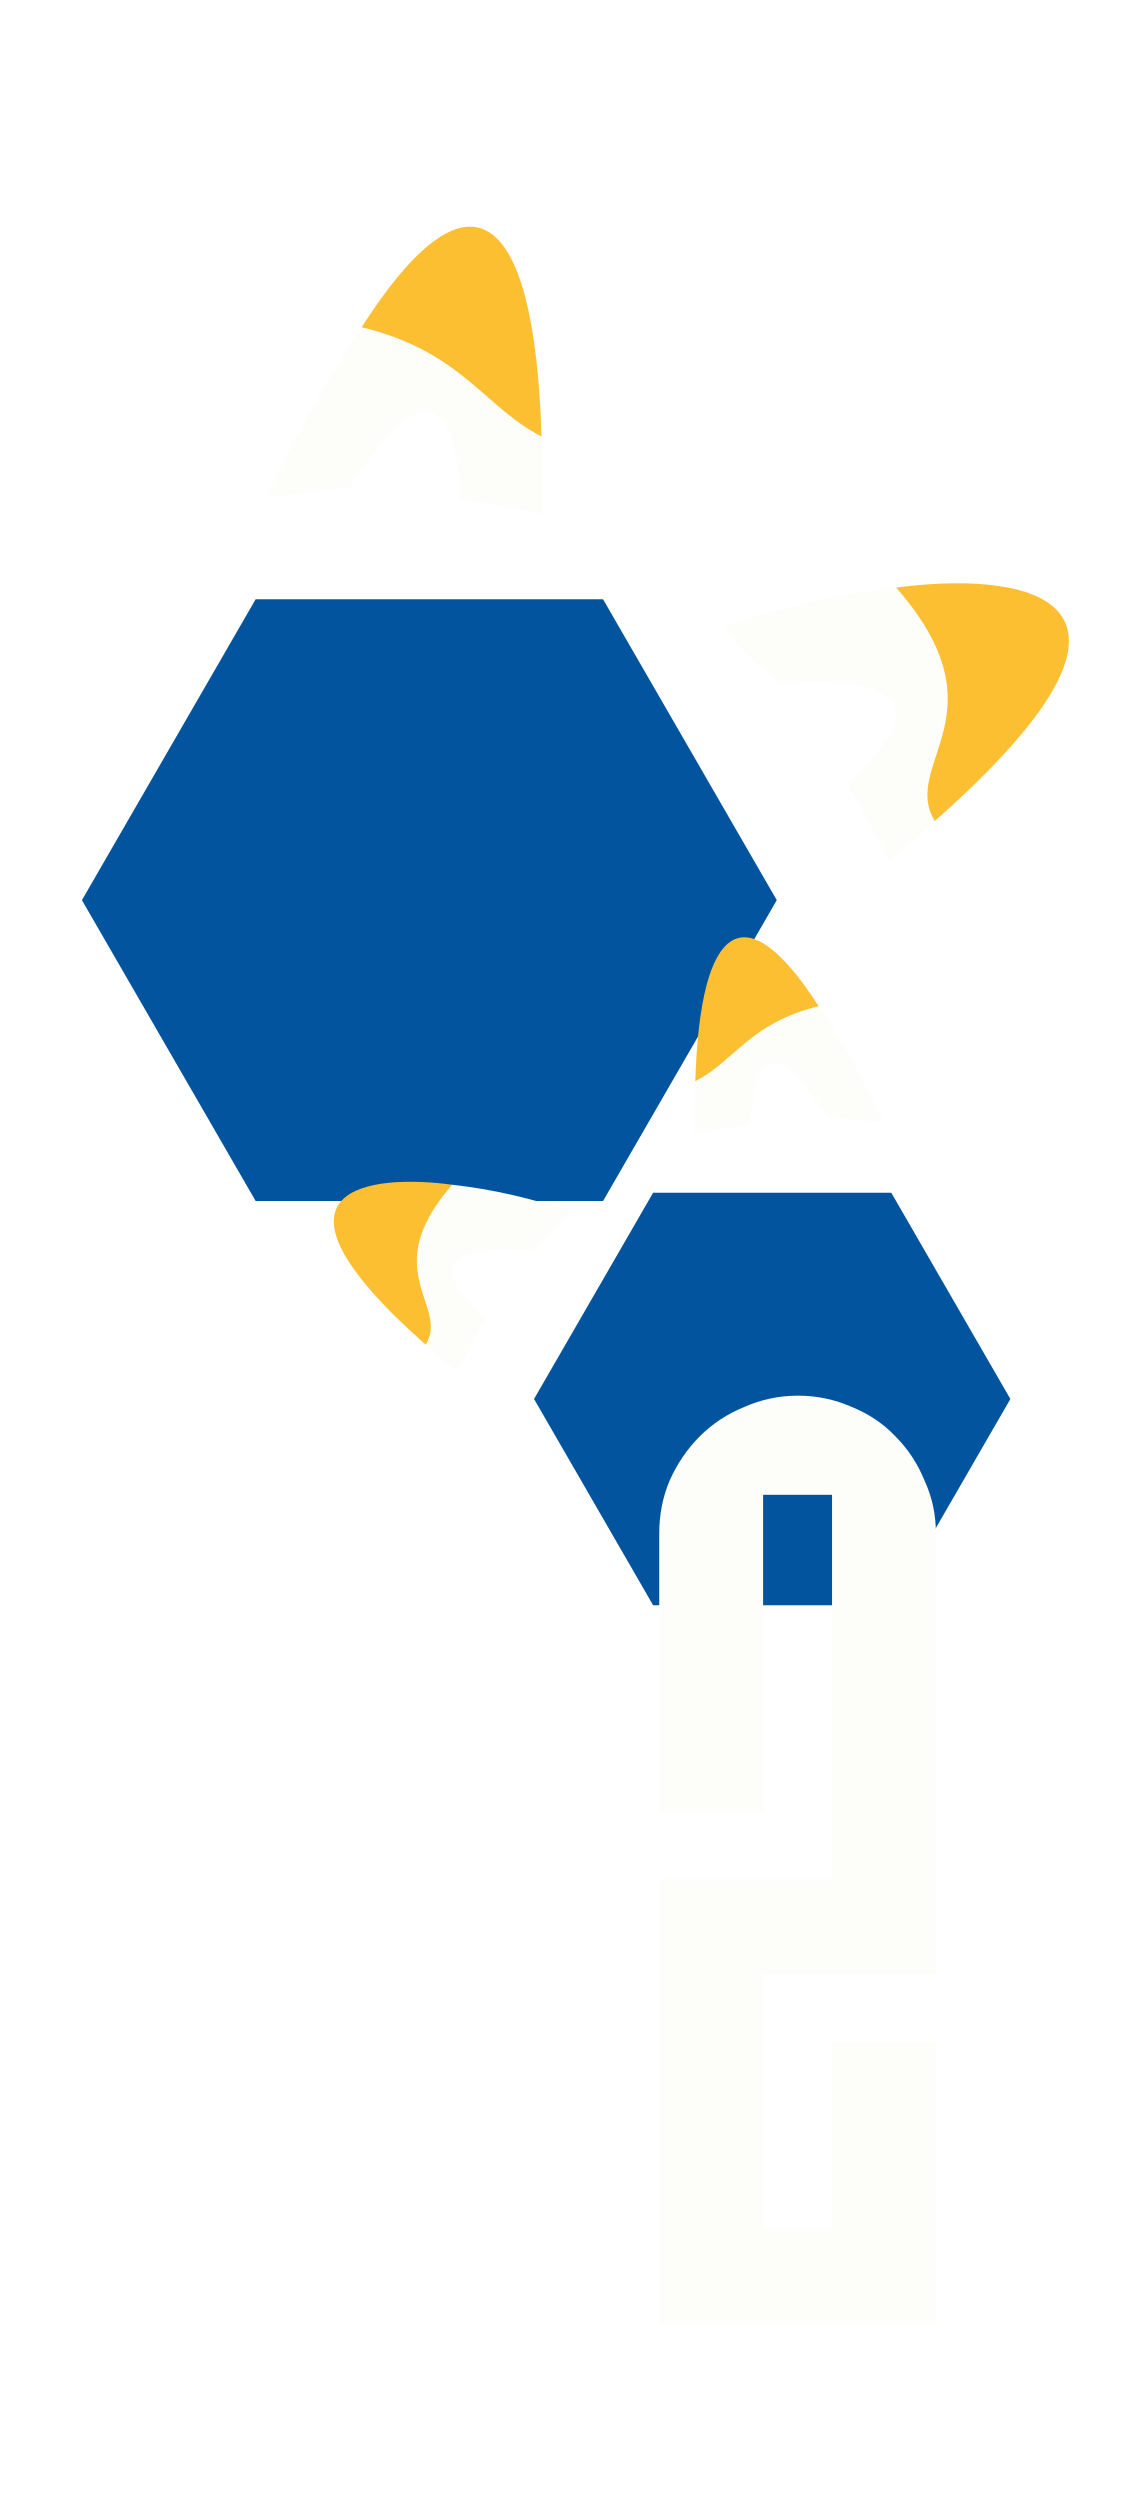
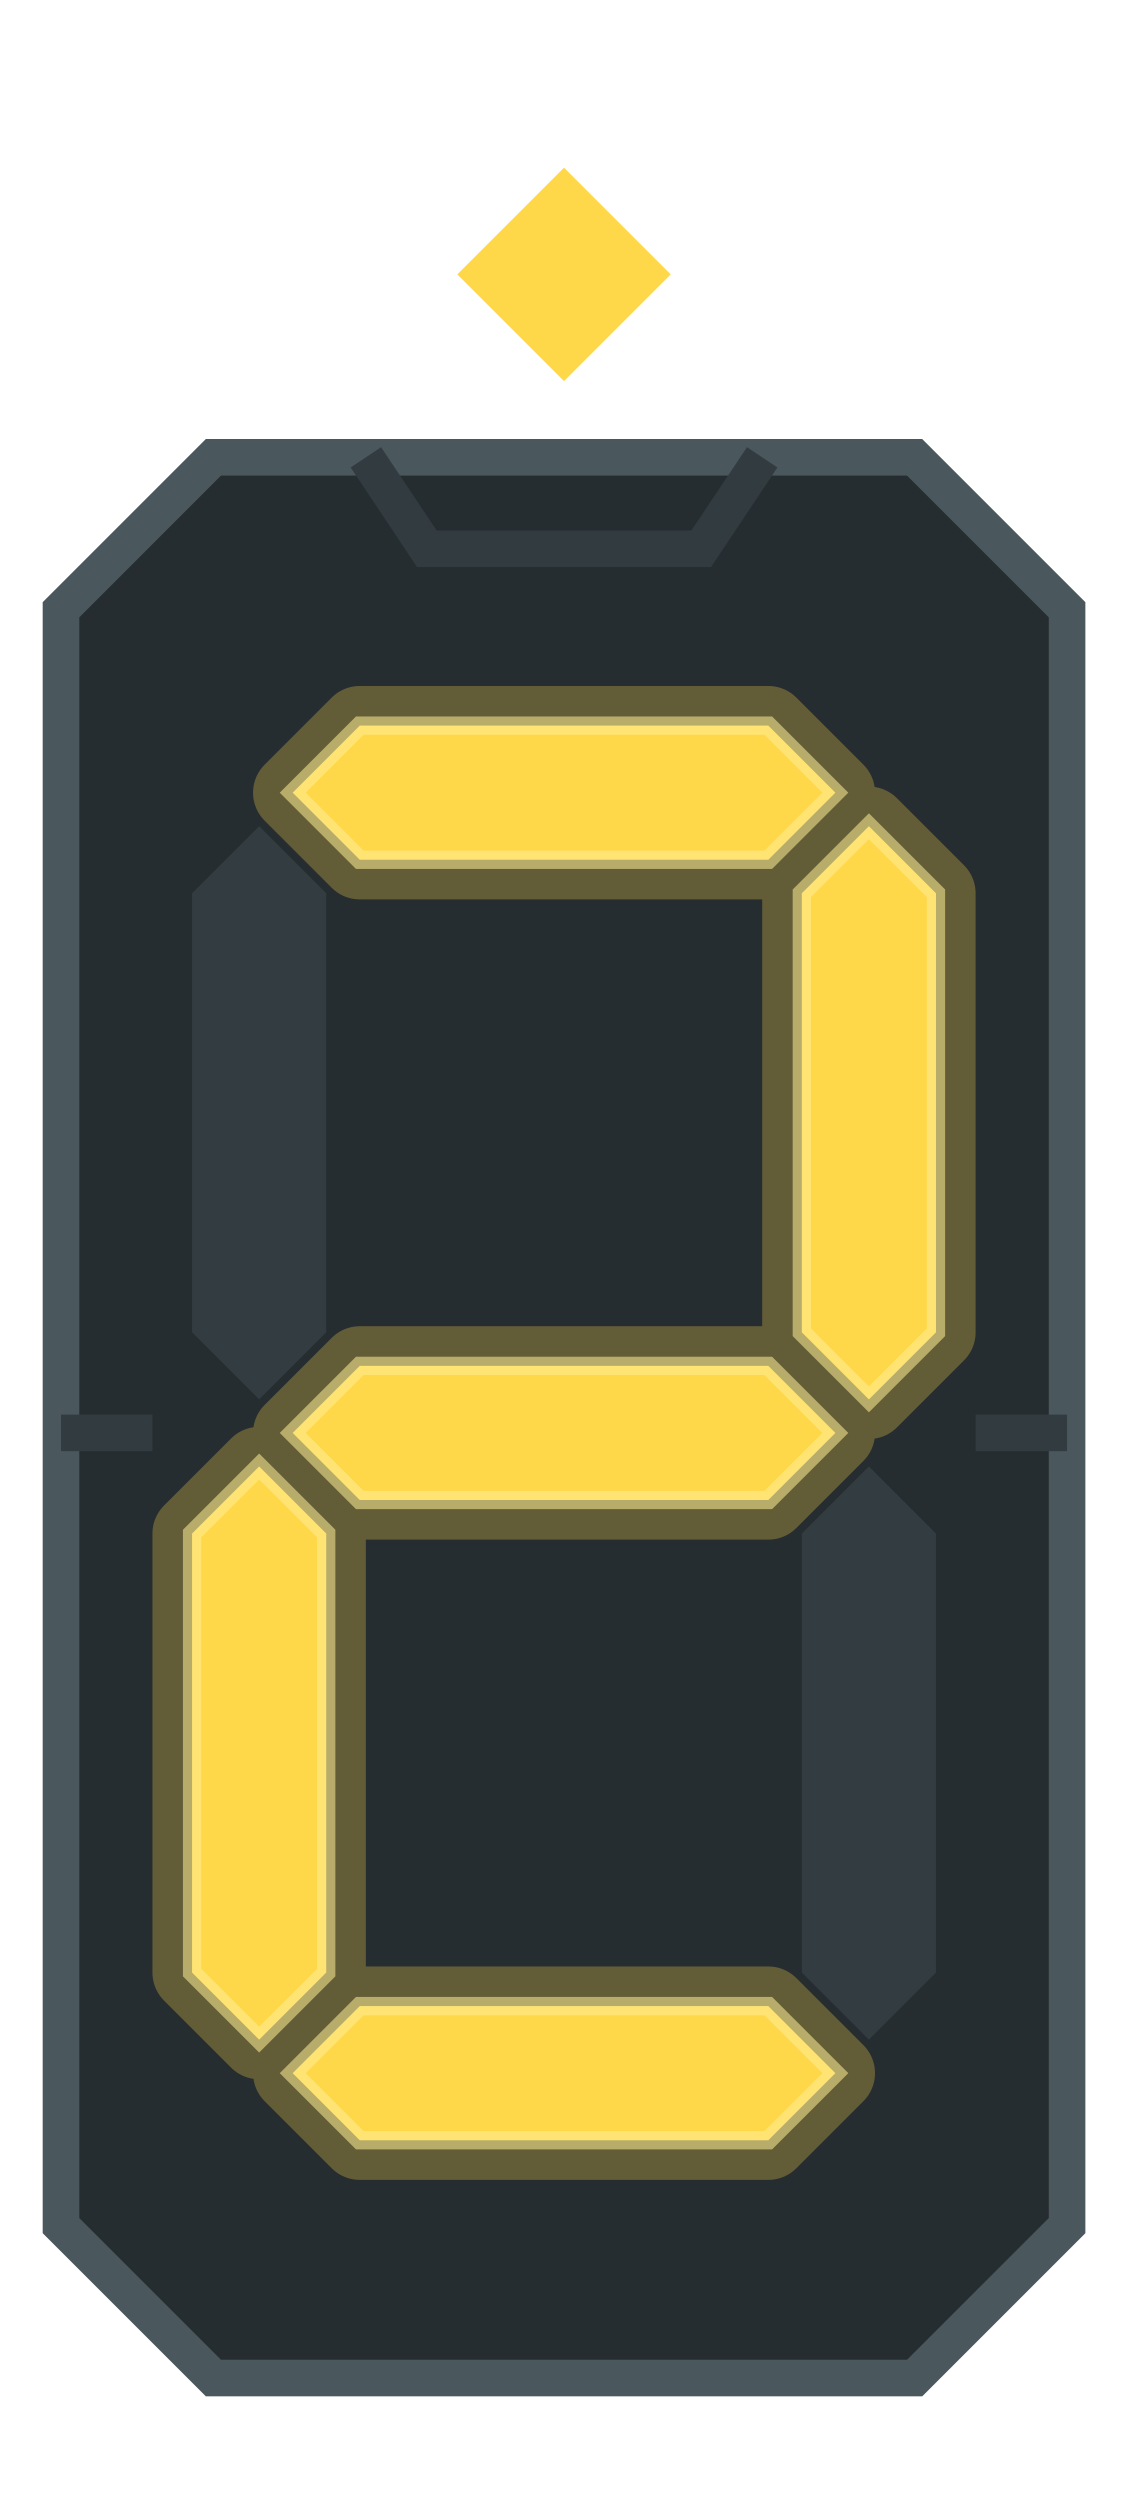
- <svg xmlns="http://www.w3.org/2000/svg" xmlns:xlink="http://www.w3.org/1999/xlink" width="37" height="82">
-   <g id="a">
-     <path fill="#fdfefa" d="M29.394 19.274c3.465.884 4.175 3.073 1.266 7.655-.467.448-.973.876-1.5 1.285-.428-.857-.895-1.694-1.363-2.532 3.1-2.776 1.317-3.53-2.24-3.252-.623-.604-1.305-1.169-1.85-1.87 1.85-.623 3.74-1.071 5.687-1.286m-17.533-8.542c2.372-1.065 4.723.098 5.901 3.584.04.857.059 1.695.04 2.552a55 55 0 0 0-2.688-.507c-.205-3.7-1.42-3.858-3.662-.35-.896.058-1.792.233-2.707.272.935-1.909 1.947-3.778 3.116-5.55" />
-     <path fill="#01549d" d="M19.78 39.393H8.385l-5.698-9.868 5.698-9.869H19.78l5.698 9.869z" />
-     <path fill="#fcbf31" d="M29.394 19.274c3.79-.515 9.914.011 1.266 7.655-1.146-1.886 2.355-3.52-1.266-7.655m-11.632-4.958c-1.873-.952-2.61-2.785-5.901-3.584 3.499-5.461 5.667-4.051 5.901 3.584" />
-   </g>
-   <use xlink:href="#a" transform="matrix(-.68552 0 0 .68552 34.982 25.647)" />
-   <path fill="#fdfefa" d="M21.623 61.635h5.668V49.03H25.03v10.375h-3.407v-9.106q0-.929.34-1.734.372-.836.992-1.456.62-.619 1.456-.96.836-.371 1.765-.371t1.765.371q.836.341 1.425.96.62.62.96 1.456.372.805.372 1.734v14.464H25.03v8.331h2.26v-6.101h3.408v9.198h-9.075z" />
+ <svg xmlns="http://www.w3.org/2000/svg" width="37" height="82" viewBox="0 0 37 82">
+   <path d="M7.00,15.00 30.00,15.00 35.00,20.00 35.00,73.00 30.00,78.00 7.00,78.00 2.00,73.00 2.00,20.00Z" fill="#262d31" stroke="#4a575d" stroke-width="1.2" />
+   <path d="M2,47 H5 M32,47 H35 M12,15 L14,18 H23 L25,15" fill="none" stroke="#323b40" stroke-width="1.2" />
+   <path d="M18.50,5.50 22.00,9.00 18.50,12.50 15.00,9.00Z" fill="#ffd84a" />
+   <path d="M28.50,48.10 30.70,50.30 30.70,64.70 28.50,66.90 26.30,64.70 26.30,50.30Z M8.50,27.10 10.70,29.30 10.70,43.70 8.50,45.90 6.30,43.70 6.30,29.30Z" fill="#323c41" />
+   <path d="M9.60,26.00 11.80,23.80 25.20,23.80 27.40,26.00 25.20,28.20 11.80,28.20Z M28.50,27.10 30.70,29.30 30.70,43.70 28.50,45.90 26.30,43.70 26.30,29.30Z M9.60,47.00 11.80,44.80 25.20,44.80 27.40,47.00 25.20,49.20 11.80,49.20Z M8.50,48.10 10.70,50.30 10.70,64.70 8.50,66.90 6.30,64.70 6.30,50.30Z M9.60,68.00 11.80,65.80 25.20,65.80 27.40,68.00 25.20,70.20 11.80,70.20Z" fill="none" stroke="#ffd84a" stroke-opacity="0.28" stroke-width="2.6" stroke-linejoin="round" />
+   <path d="M9.60,26.00 11.80,23.80 25.20,23.80 27.40,26.00 25.20,28.20 11.80,28.20Z M28.50,27.10 30.70,29.30 30.70,43.70 28.50,45.90 26.30,43.70 26.30,29.30Z M9.60,47.00 11.80,44.80 25.20,44.80 27.40,47.00 25.20,49.20 11.80,49.20Z M8.50,48.10 10.70,50.30 10.70,64.70 8.50,66.90 6.30,64.70 6.30,50.30Z M9.60,68.00 11.80,65.80 25.20,65.80 27.40,68.00 25.20,70.20 11.80,70.20Z" fill="#ffd84a" />
+   <path d="M9.60,26.00 11.80,23.80 25.20,23.80 27.40,26.00 25.20,28.20 11.80,28.20Z M28.50,27.10 30.70,29.30 30.70,43.70 28.50,45.90 26.30,43.70 26.30,29.30Z M9.60,47.00 11.80,44.80 25.20,44.80 27.40,47.00 25.20,49.20 11.80,49.20Z M8.50,48.10 10.70,50.30 10.70,64.70 8.50,66.90 6.30,64.70 6.30,50.30Z M9.60,68.00 11.80,65.80 25.20,65.80 27.40,68.00 25.20,70.20 11.80,70.20Z" fill="none" stroke="#ffee95" stroke-opacity="0.55" stroke-width="0.6" />
</svg>
